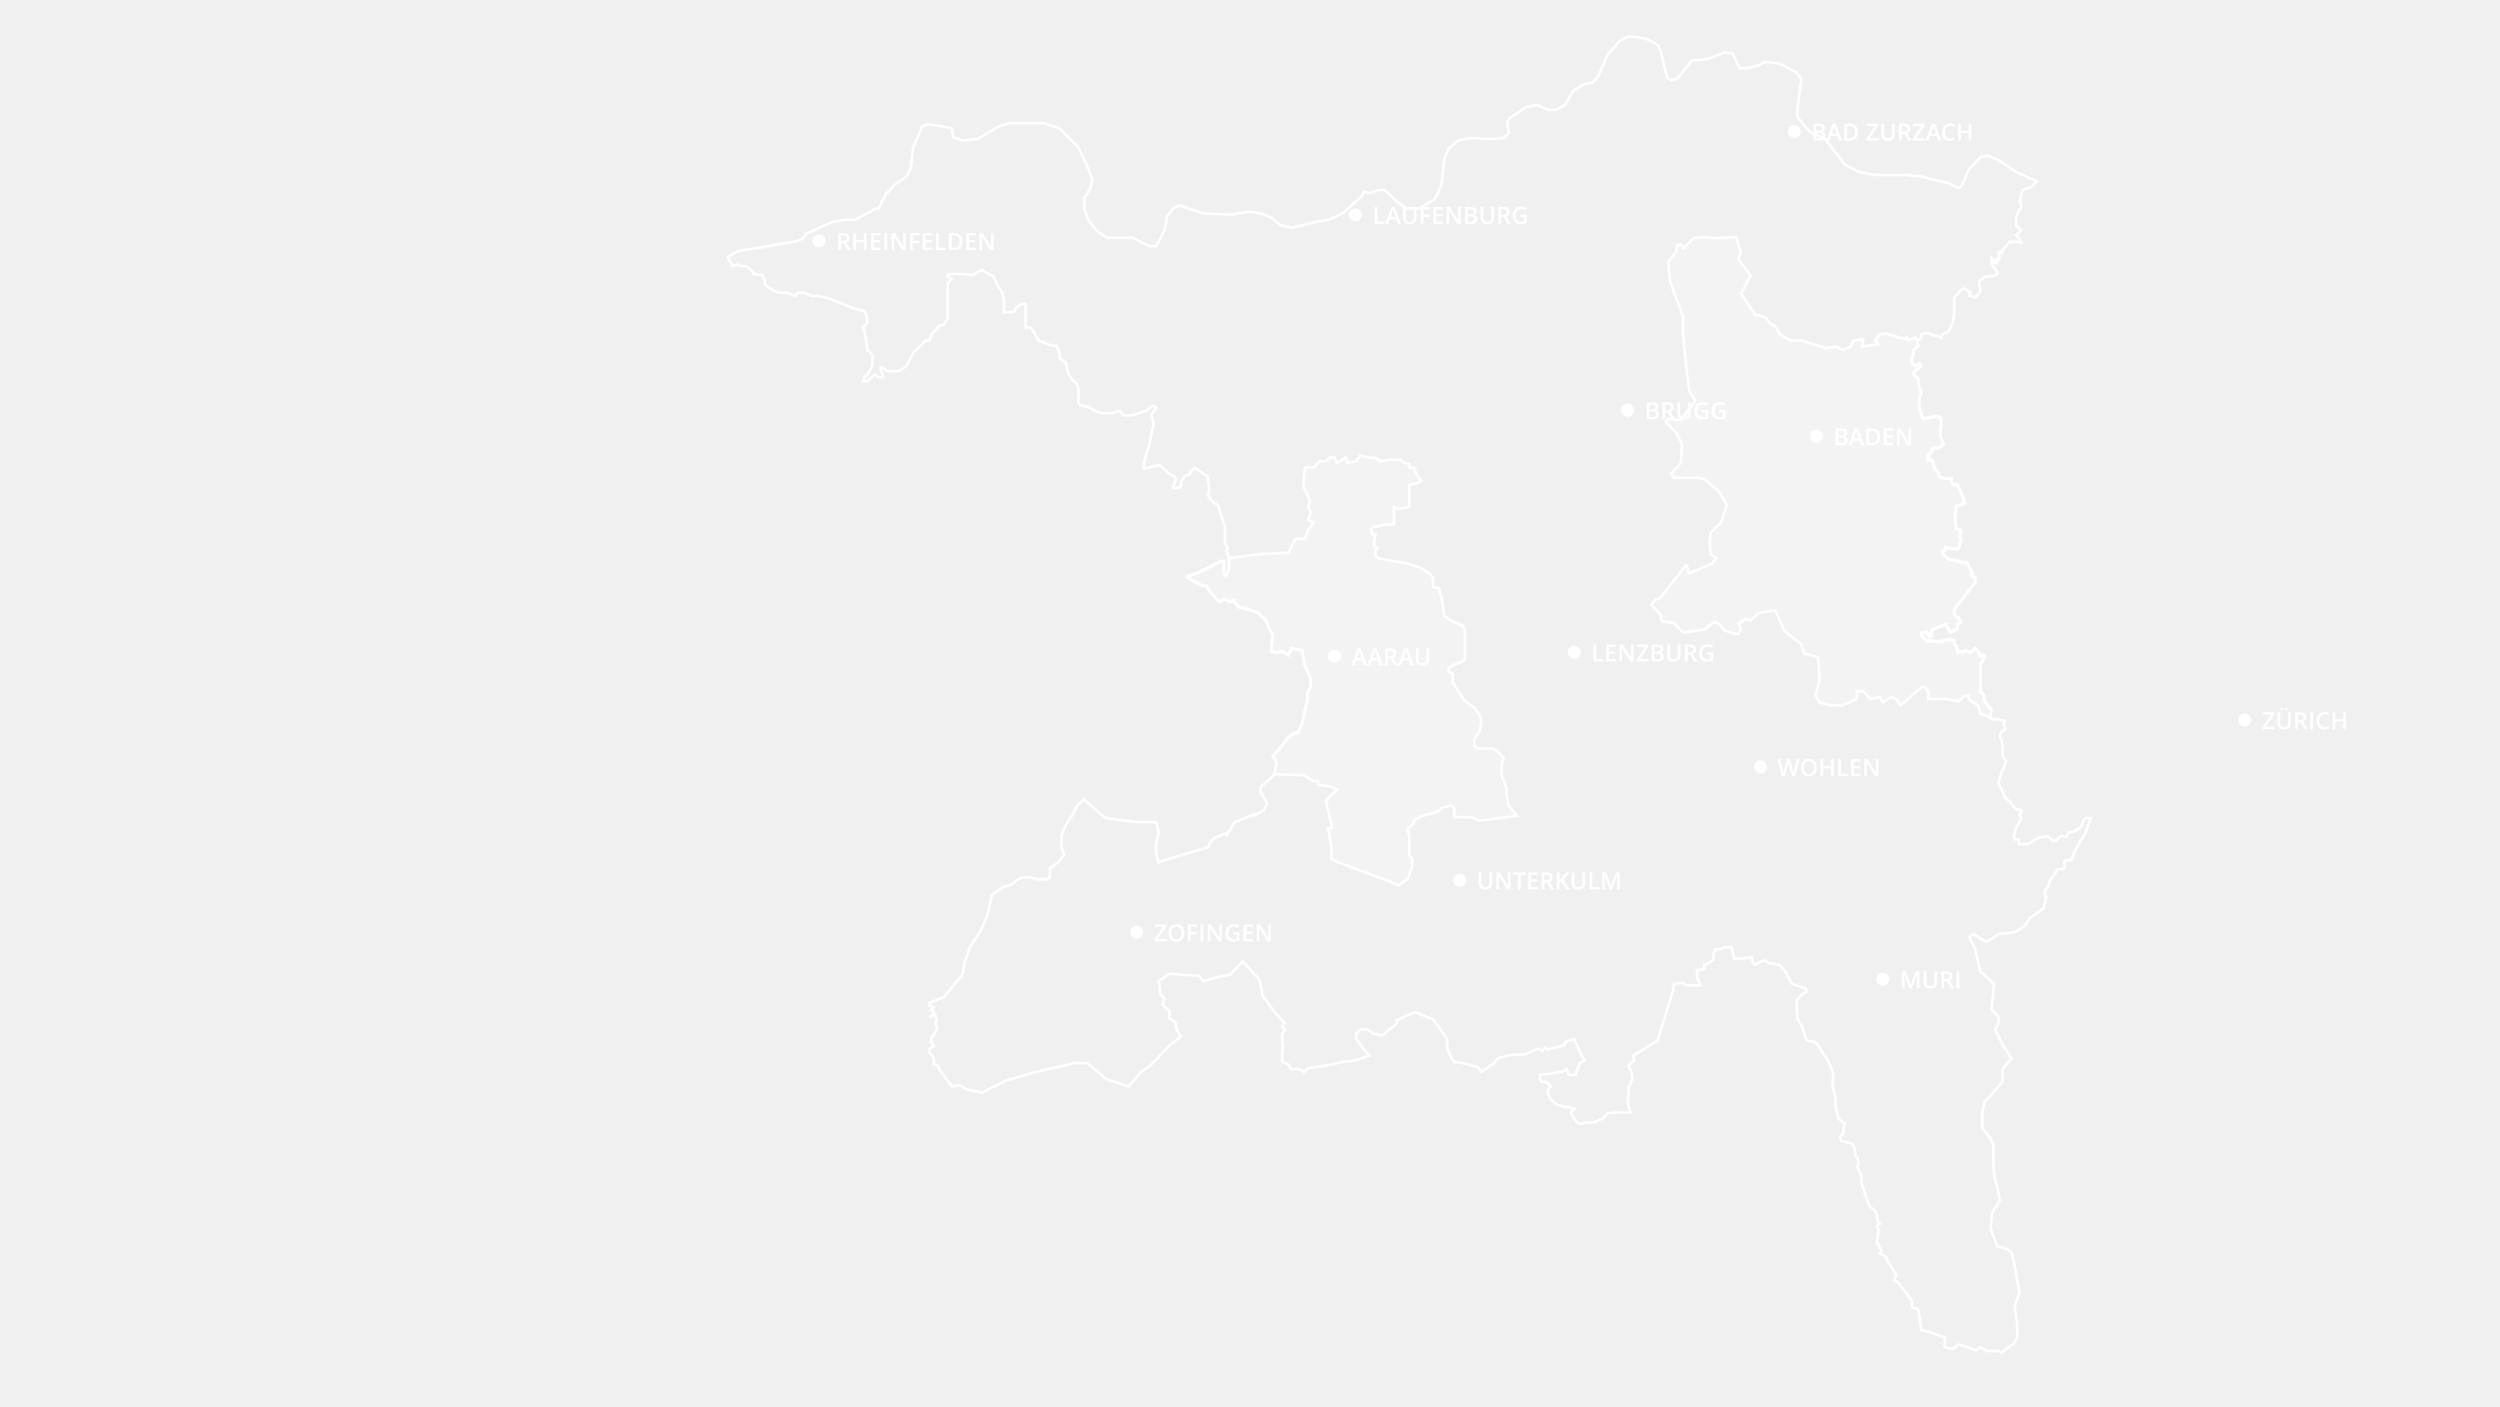
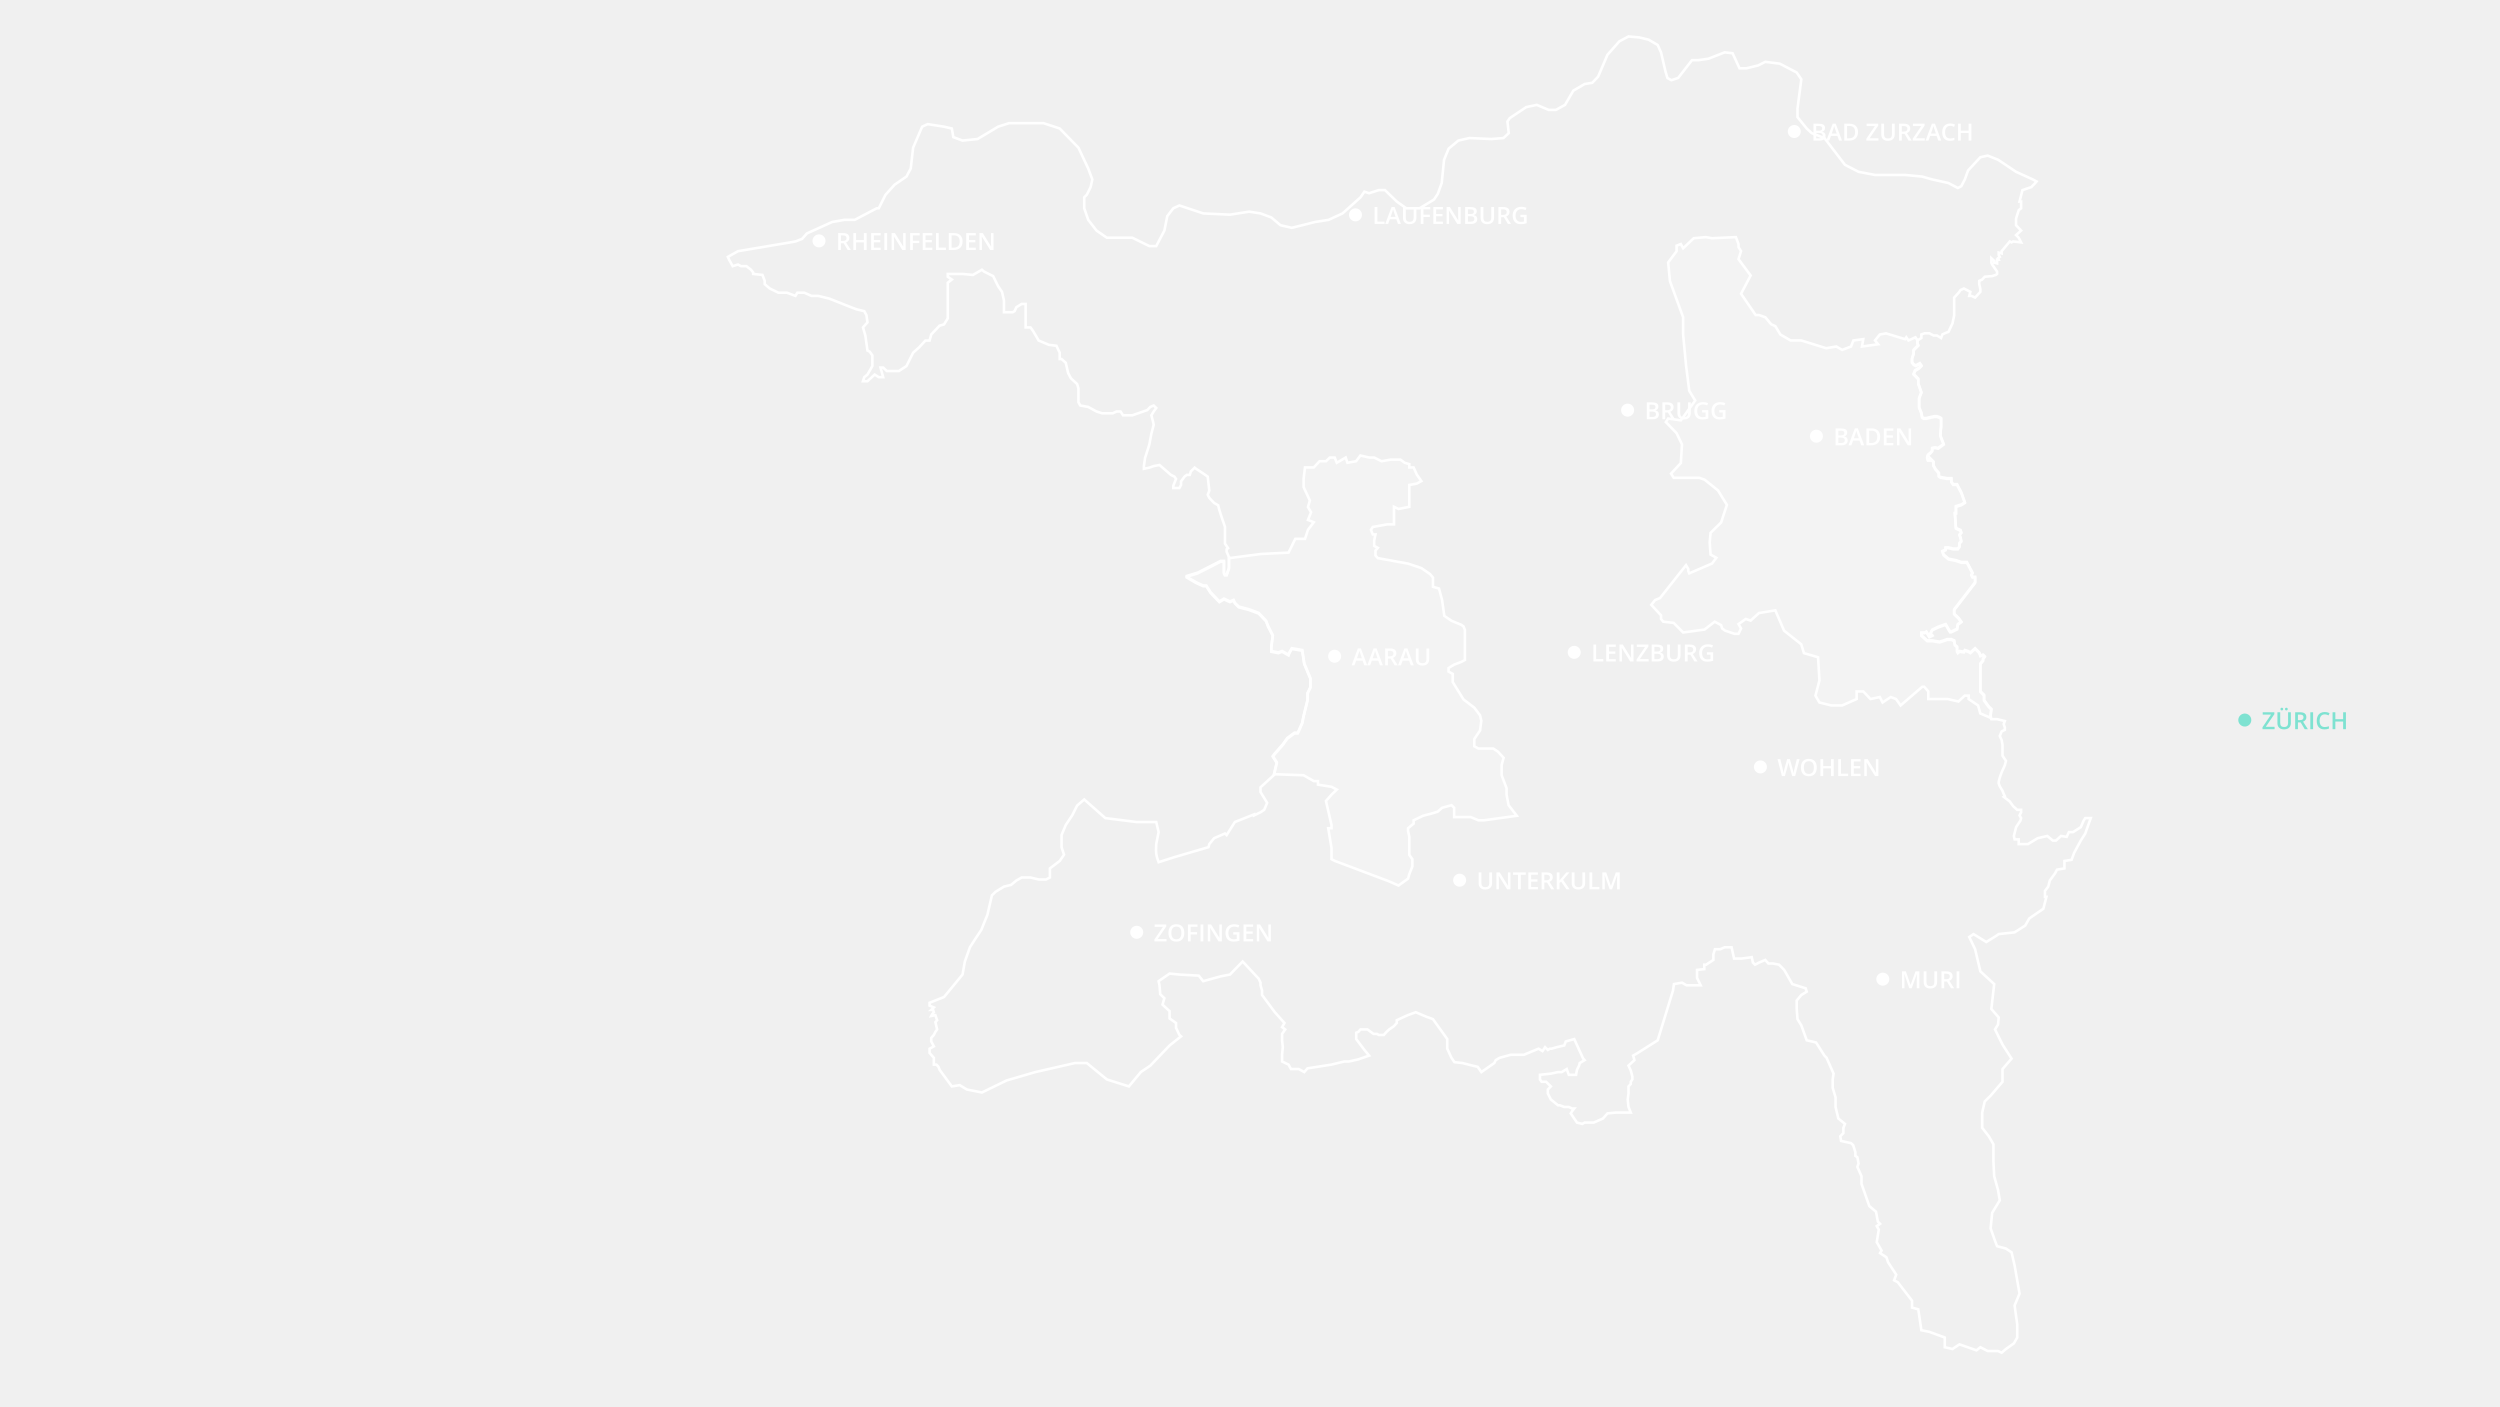
<svg xmlns="http://www.w3.org/2000/svg" width="1920px" height="1080px" viewBox="0 0 1920 1080" version="1.1">
  <g id="menu_aargau" stroke="none" stroke-width="1" fill="none" fill-rule="evenodd">
    <g transform="translate(559, 28)">
      <g id="maps" stroke="#FFFFFF" stroke-width="2">
        <path d="M1004.059,112.582 L1001.063,115.695 L994.236,118.002 L992.002,126.787 L993.221,126.787 L993.221,129.804 L993.221,131.958 L991.366,133.429 L989.333,139.849 L989.333,142.452 L989.333,143.729 L989.333,144.981 L993.221,149.076 L989.333,152.54 L991.366,154.562 L993.221,158.167 L987.125,157.435 L985.867,158.167 L984.519,157.435 L978.267,164.916 L978.267,166.628 L976.004,165.994 L976.004,167.832 L976.821,169.307 L975.482,170.324 L976.004,171.473 L974.75,171.473 L974.75,174.293 L972.544,173.76 L972.544,172.361 L970.358,170.324 L970.358,173.76 L970.987,175.149 L974.75,180.566 L974.75,182.392 L973.729,183.146 L970.987,184.032 L965.28,184.534 L963.329,186.692 L961.076,187.725 L961.076,190.244 L961.919,194.103 L961.919,196.143 L957.881,200.524 L955.028,199.237 L953.387,199.237 L954.22,196.143 L949.258,193.57 L946.724,194.74 L945.265,196.779 L941.815,200.524 L941.815,203.847 L941.815,214.122 L940.51,220.333 L937.436,226.873 L934.565,227.961 L932.758,228.848 L931.747,231.573 L928.571,229.645 L925.927,229.645 L922.727,227.961 L919.13,227.961 L916.61,228.848 L916.61,231.573 L913.578,233.544 L913.578,236.04 L914.235,237.546 L910.621,241.213 L910.621,244.062 L909.421,247.734 L909.421,250.605 L910.621,252.255 L912.353,253.143 L915.456,251.453 L916.61,253.143 L914.875,254.992 L911.763,256.941 L910.621,259.656 L914.235,263.327 L914.235,266.97 L916.61,273.704 L914.875,278.212 L914.875,285.318 L916.61,289.418 L917.2,292.878 L918.301,293.612 L920.453,293.612 L923.505,292.878 L926.469,292.213 L928.571,292.213 L930.548,292.878 L931.747,293.612 L931.747,295.385 L931.747,299.702 L931.178,306.86 L933.724,313.519 L929.507,316.596 L926.991,316.102 L924.91,316.596 L924.91,318.622 L923.505,320.262 L921.647,321.791 L921.074,323.678 L921.647,325.789 L923.505,325.789 L923.505,324.586 L925.927,327 L925.927,329.96 L927.55,332.818 L930.045,335.625 L930.045,338.067 L931.178,338.879 L936.534,339.819 L939.615,339.819 L939.615,342.383 L941.057,344.425 L944.022,344.425 L945.265,346.808 L947.241,350.534 L950.004,358.293 L947.241,360.037 L943.169,361.246 L943.169,366.483 L942.334,366.483 L943.169,377.956 L944.639,378.698 L946.724,379.626 L947.241,381.395 L945.871,383.084 L946.724,385.323 L947.241,388.044 L945.871,389.493 L945.871,392.125 L944.639,393.872 L941.057,393.872 L937.436,392.974 L935.271,392.974 L935.271,394.569 L932.758,395.757 L933.724,398.453 L937.436,401.627 L943.169,402.759 L947.241,404.182 L951.557,404.182 L955.888,412.356 L955.028,413.868 L955.888,415.55 L957.881,415.55 L957.881,419.741 L941.815,440.512 L941.815,443.86 L945.265,447.168 L947.241,449.928 L944.639,451.862 L944.022,455.445 L939.615,457.599 L938.642,457.599 L935.271,451.862 L929.507,453.911 L924.91,456.147 L923.505,459.011 L924.91,460.352 L922.727,461.415 L920.453,457.599 L919.13,458.342 L916.61,458.342 L916.61,460.352 L921.074,464.401 L924.91,464.401 L930.548,465.369 L933.724,464.401 L936.534,463.387 L939.615,463.387 L941.815,464.401 L942.334,467.635 L944.022,469.17 L944.022,472.539 L944.639,473.626 L945.871,472.539 L949.258,473.057 L950.004,471.792 L952.453,472.539 L954.22,473.626 L957.881,470.4 L961.076,473.626 L961.919,476.004 L963.977,475.333 L965.28,476.585 L963.977,478.313 L963.977,479.714 L961.919,482.07 L961.919,485.558 L961.919,503.393 L964.757,506.187 L964.757,510.143 L968.424,515.143 L970.358,516.977 L969.785,521.494 L970.358,524.313 L973.166,524.313 L974.75,524.313 L980.696,525.749 L979.841,528.13 L980.696,530.637 L980.696,532.511 L978.267,533.754 L976.821,537.232 L978.267,540.374 L978.944,544.175 L978.944,548.604 L978.944,552.431 L981.572,556.324 L980.696,559.756 L978.267,565.099 L976.821,569.191 L976.004,572.457 L976.004,573.635 L976.821,575.887 L978.944,579.372 L979.841,581.736 L980.696,583.319 L979.841,583.952 L984.519,587.541 L987.125,591.175 L990.226,593.944 L993.221,593.944 L993.221,595.815 L992.002,598.229 L993.221,600.298 L992.682,602.227 L989.333,607.294 L987.672,614.031 L988.213,616.616 L991.366,616.616 L991.366,620.285 L998.433,620.285 L1005.929,615.742 L1013.344,614.031 L1017.513,617.538 L1019.978,617.538 L1023.865,614.031 L1028.196,614.69 L1029.883,611.05 L1033.087,611.05 L1039.034,607.294 L1041.233,602.227 L1042.496,600.298 L1046.706,600.298 L1043.388,609.539 L1042.496,612.134 L1039.034,617.538 L1033.957,626.933 L1031.96,632.358 L1026.465,633.213 L1026.465,638.937 L1020.749,639.909 L1019.268,642.767 L1015.253,648.219 L1014.056,652.921 L1011.511,656.234 L1011.511,660.757 L1012.665,660.757 L1010.298,669.906 L999.485,677.365 L996.365,682.841 L988.213,688.035 L976.004,689.385 L973.729,690.979 L966.452,695.46 L956.671,689.385 L953.387,691.624 L957.881,701.003 L961.919,717.983 L972.544,727.778 L970.358,746.868 L976.004,753.42 L975.482,758.857 L973.166,762.602 L978.944,774.239 L985.867,785.023 L978.944,793.032 L978.944,802.795 L969.785,813.494 L965.28,817.888 L963.329,826.446 L963.329,838.171 L968.424,844.69 L971.956,850.862 L971.956,864.029 L972.544,875.326 L975.482,885.89 L976.821,893.847 L970.987,903.465 L969.785,915.381 L973.166,924.97 L974.75,929.06 L981.572,930.896 L985.867,933.801 L988.213,943.829 L992.002,965.496 L988.213,974.605 L990.226,989.055 L990.226,999.213 L987.672,1003.702 L981.572,1008.031 L978.267,1010.855 L975.482,1009.586 L967.528,1009.586 L961.919,1006.667 L958.946,1009.062 L945.871,1004.462 L940.51,1008.031 L934.565,1006.667 L934.565,999.213 L922.727,994.856 L916.61,993.606 L914.235,977.566 L909.421,976.222 L909.421,970.916 L898.504,956.754 L895.675,955.265 L897.297,950.937 L891.031,941.387 L889.751,937.577 L884.886,934.379 L886.035,932.43 L882.328,925.961 L883.902,916.351 L882.328,913.639 L884.886,911.897 L883.186,910.162 L881.771,902.613 L876.626,898.226 L870.627,881.18 L870.627,875.326 L867.455,868.21 L868.372,865.547 L867.455,860.749 L865.928,859.722 L865.928,856.866 L864.239,851.494 L862.556,849.917 L854.957,848.24 L854.348,844.69 L856.729,842.204 L856.729,838.171 L857.938,835.151 L852.841,831.012 L850.71,822.16 L850.71,814.8 L848.491,807.381 L848.491,801.001 L849.187,796.561 L843.804,784.401 L842.166,782.709 L835.764,772.652 L832.432,771.836 L828.573,770.967 L824.426,759.512 L821.49,754.691 L820.878,746.868 L820.878,740.37 L824.426,736.13 L828.573,733.621 L827.775,731.025 L817.497,727.778 L811.242,716.888 L807.309,712.87 L802.683,711.954 L800.845,711.954 L799.111,711.954 L796.729,709.232 L791.999,711.236 L788.864,712.87 L787.227,711.236 L786.342,707.096 L778.428,708.187 L775.092,708.187 L772.781,708.187 L770.84,699.51 L765.589,699.51 L762.133,701.003 L758.082,701.003 L756.885,704.887 L756.885,709.232 L751.289,712.87 L749.917,712.87 L749.917,716.287 L744.334,716.888 L744.334,723.067 L747.11,728.706 L736.239,728.706 L732.761,726.696 L726.591,727.778 L725.864,732.711 L714.102,770.967 L698.747,780.677 L695.251,782.709 L696.233,786.197 L691.684,790.406 L693.421,794.09 L694.658,798.805 L694.658,801.001 L693.421,802.795 L693.421,804.523 L691.684,806.368 L691.684,811.833 L691.08,816.387 L691.684,822.16 L693.421,826.446 L682.074,826.446 L675.518,827.101 L672.076,831.012 L664.942,834.155 L660.69,834.155 L659.775,834.155 L657.972,834.155 L656.199,835.151 L652.114,834.155 L649.289,830.007 L647.33,827.101 L648.325,825.441 L650.012,823.318 L648.325,823.318 L645.832,822.16 L642.325,822.16 L638.988,820.865 L637.547,820.865 L632.038,816.387 L629.746,811.833 L629.746,808.746 L632.038,806.368 L628.397,802.795 L624.978,802.795 L623.681,801.001 L623.681,797.447 L632.038,796.561 L637.547,795.359 L640.389,795.359 L644.227,793.032 L645.832,797.447 L651.416,797.447 L652.114,793.586 L653.746,790.406 L654.25,788.4 L657.972,786.197 L656.866,785.023 L650.012,770.004 L646.616,770.967 L643.51,771.836 L642.325,774.919 L636.572,776.236 L632.619,777.398 L631.303,777.398 L629.746,778.339 L627.615,776.236 L625.642,779.224 L622.615,777.398 L611.389,782.042 L601.35,782.042 L592.719,784.401 L589.673,786.197 L588.651,788.4 L578.68,795.359 L575.856,791.323 L571.96,790.406 L564.052,788.4 L558.012,787.727 L555.714,784.401 L552.492,777.398 L552.492,770.004 L541.51,754.691 L536.556,752.903 L528.328,749.398 L522.147,751.648 L513.718,755.518 L513.718,757.66 L511.403,760.212 L507.92,762.602 L505.9,764.473 L503.787,766.844 L499.928,766.844 L498.424,766.022 L495.872,766.022 L491.156,762.602 L485.873,762.602 L484.194,764.473 L482.569,765.127 L482.569,770.004 L488.858,778.339 L492.471,782.709 L484.194,785.584 L476.964,787.225 L473.381,787.225 L463.511,789.624 L445.152,792.495 L442.672,795.359 L438.481,793.032 L432.445,793.032 L430.608,789.624 L425.643,787.225 L425.643,785.584 L425.643,782.042 L426.188,776.236 L425.643,770.967 L425.643,766.022 L428.021,762.602 L425.643,760.822 L427.467,757.66 L420.084,749.398 L410.25,736.13 L410.25,732.711 L409.076,728.706 L409.076,726.696 L407.674,723.632 L395.357,710.436 L385.601,720.459 L378.426,721.853 L365.057,725.547 L361.649,721.302 L346.785,720.459 L339.245,719.715 L330.817,725.547 L331.487,728.706 L332.071,735.591 L335.24,738.643 L333.82,743.551 L339.245,748.556 L339.245,754.175 L344.191,757.66 L344.191,761.388 L346.785,766.844 L348.043,767.908 L339.245,774.919 L324.453,790.406 L317.115,795.359 L307.997,806.368 L291.069,801.001 L275.648,788.4 L266.64,788.4 L236.133,795.359 L214.124,801.772 L195.124,811.029 L183.546,808.746 L178.047,805.381 L172.004,806.368 L162.601,793.586 L161.772,791.323 L160.181,789.624 L158.196,789.624 L158.196,787.727 L158.196,784.401 L154.922,780.677 L154.922,777.398 L158.196,775.61 L156.2,771.836 L156.2,769.101 L158.196,766.844 L159.381,764.473 L160.705,762.602 L159.381,756.997 L160.705,755.518 L159.381,751.648 L156.2,752.259 L156.943,750.869 L158.196,749.398 L157.621,747.592 L156.2,747.592 L158.196,745.709 L154.922,744.314 L154.922,742.139 L166.019,737.713 L180.218,720.459 L182.01,710.436 L185.895,699.51 L189.593,693.745 L194.622,686.155 L199.338,674.533 L202.78,659.644 L205.552,656.928 L212.023,652.921 L217.475,651.615 L221.594,648.219 L225.635,645.931 L232.393,645.931 L238.71,647.433 L244.383,647.433 L247.326,645.931 L247.326,638.937 L254.866,633.213 L258.161,628.394 L256.265,622.609 L256.265,613.332 L259.493,605.628 L264.421,598.229 L268.24,590.666 L273.692,585.982 L289.887,600.298 L313.788,603.301 L328.984,603.301 L330.817,611.05 L328.984,620.285 C328.773,623.654 328.773,626.137 328.984,627.736 C329.195,629.335 329.806,631.479 330.817,634.17 L342.995,630.27 L369.119,622.609 L369.729,620.285 L373.447,615.742 L381.759,612.134 L383.051,613.332 L389.387,603.301 L404.136,597.45 L404.136,598.229 L409.076,595.815 L411.912,593.944 L414.156,588.573 L409.076,580.261 L409.076,576.669 L419.455,567.185 L421.573,557.973 L418.503,553.208 L420.084,551.145 L426.188,544.175 L429.588,539.413 L435.134,535.265 L437.729,535.265 L441.117,527.542 L442.052,522.778 L445.152,510.143 L445.152,504.826 L447.407,500.21 L447.407,493.379 L442.672,482.07 L441.117,471.792 L433.075,470.4 L431.252,473.626 L430.608,475.333 L425.643,472.539 L422.802,473.626 L417.36,472.539 L417.36,469.17 L418.503,460.352 L414.814,453.131 L413.391,449.293 L407.674,443.256 L400.325,440.512 L392.38,438.412 L389.387,435.488 L388.404,433.298 L385.601,434.446 L381.001,432.31 L377.512,434.446 L370.734,427.378 L367.429,422.224 L365.057,422.224 L359.595,419.741 L352.433,415.55 L352.433,414.892 L360.837,412.356 L370.734,407.313 L378.426,403.365 L381.001,403.365 L381.001,407.313 L381.001,412.356 L381.759,413.868 L383.051,413.868 L384.85,408.579 L384.85,399.869 L383.051,395.757 L383.051,393.872 L384.154,392.974 L381.759,389.493 L381.759,382.303 L381.759,376.524 L379.623,370.406 L377.512,363.876 L376.54,360.037 L373.447,358.293 L369.729,354.363 L368.53,351.98 L369.119,350.534 L369.729,348.797 L368.53,338.067 L365.057,335.625 L359.595,332.019 L358.494,331.161 L355.571,334.056 L354.773,336.714 L352.433,336.714 L350.692,338.067 L348.043,341.716 L348.043,344.425 L346.785,346.808 L344.191,346.808 L342.101,346.808 L342.101,345.011 L344.191,339.819 L342.995,338.067 L340.253,336.714 L331.487,329.116 L327.044,329.96 L323.672,331.161 L319.515,332.019 L319.515,329.96 L320.392,323.678 L323.672,313.519 L325.257,305.026 L327.044,298.199 L326.416,295.385 L325.257,290.965 L327.044,288.017 L328.984,285.318 L327.044,283.425 L324.453,284.532 L322.064,286.959 L310.592,290.965 L307.997,290.965 L303.489,290.965 L301.586,288.017 L298.553,288.017 L295.567,289.418 L291.069,289.418 L287.404,289.418 L283.121,288.017 L276.752,284.532 L270.621,283.425 L269.241,280.844 L269.241,270.316 L268.24,266.97 L263.472,262.558 L261.315,258.471 L259.493,250.605 L256.265,247.734 L254.866,247.734 L254.866,242.888 L252.313,237.546 L246.543,236.822 L238.71,233.544 L234.326,226.069 L232.393,223.449 L228.709,223.449 L228.709,221.149 L228.709,215.177 L228.709,209.557 L228.709,205.438 L225.635,205.438 L221.594,207.93 L220.185,210.977 L218.691,211.813 L214.124,211.813 L212.023,211.813 L212.023,209.557 L212.023,202.713 L210.529,196.143 L207.527,191.771 L203.722,184.032 L201.878,183.146 L196.761,180.566 L195.124,179.164 L188.198,183.146 L180.218,182.392 L173.144,182.392 L168.88,182.392 L168.88,184.534 L172.004,186.692 L168.88,189.117 L168.88,196.779 L168.88,216.479 L166.019,221.149 L162.601,222.103 L156.2,228.848 L154.922,233.544 L151.692,233.544 L146.925,238.738 L142.276,242.888 L137.156,253.143 L131.352,256.941 L128.028,256.941 L122.064,256.941 L119.276,254.274 L117.236,254.274 L118.377,258.471 L119.276,261.678 L115.895,261.678 L112.755,259.656 L107.212,264.78 L103.754,264.78 L104.771,261.678 L107.212,259.656 L110.965,253.143 L110.965,244.959 L108.919,242.038 L107.212,241.213 L105.573,229.645 L103.754,223.449 L107.212,219.587 L106.433,214.122 L104.771,210.977 L98.832,209.557 L94.513,207.93 L77.857,201.326 L69.369,199.237 L64.182,199.237 L58.678,196.779 L53.366,196.779 L51.902,199.237 L45.285,196.779 L38.785,196.779 L32.189,193.57 L28.303,190.244 L28.303,187.725 L26.571,183.146 L19.444,182.392 L19.444,181.322 L17.79,179.164 L14.268,176.417 L10.053,176.417 L7.772,175.149 L3.707,176.417 L0.957,171.473 L0,169.307 L7.772,164.916 L47.821,158.167 L51.902,157.435 L57.021,155.455 L60.691,151.272 L80.171,142.452 L89.436,140.851 L97.4,140.851 L114.336,131.958 L115.895,131.958 L121.056,121.613 L128.028,113.867 L137.156,107.612 L140.444,101.425 L142.276,85.438 L149.202,69.299 L153.447,67.331 L166.019,69.299 L172.004,70.7 L173.144,77.306 L180.218,79.955 L191.736,78.771 L199.338,74.24 L207.527,69.299 L215.967,66.582 L228.709,66.582 L242.415,66.582 L254.866,70.7 L269.241,85.438 L276.752,101.425 L279.897,109.798 L278.594,115.695 L275.648,121.613 L273.692,123.542 L273.692,131.958 L276.752,140.851 L283.121,149.076 L291.069,154.562 L310.592,154.562 L323.672,160.99 L328.984,160.99 L335.24,149.076 L337.452,138.002 L342.101,131.958 L346.785,129.804 L365.057,135.902 L385.601,136.867 L400.325,134.558 L409.076,135.902 L417.36,139 L424.448,144.981 L433.075,146.962 L441.117,144.981 L451.079,142.452 L461.352,140.851 L472.066,135.902 L485.873,123.542 L488.858,119.183 L492.471,120.384 L499.928,118.002 L504.659,118.002 L513.718,126.787 L521.008,131.958 L531.299,131.958 L542.274,125.278 L545.211,120.931 L548.228,112.582 L550.05,94.663 L553.549,86.166 L561.001,79.955 L569.479,78.025 L586.318,78.771 L595.649,78.025 L599.724,74.24 L598.698,65.312 L600.52,62.703 L613.147,54.26 L621.244,52.543 L630.392,56.414 L635.92,56.414 L642.928,52.543 L649.289,41.642 L657.972,36.555 L663.862,35.582 L668.382,30.839 L675.518,14.083 L684.657,3.765 L691.684,0 L699.955,0.741 L707.138,2.469 L714.102,6.564 L716.658,12.202 L720.092,26.936 L721.572,31.869 L724.578,33.592 L729.825,31.869 L740.435,18.195 L745.43,18.195 L753.021,17.103 L765.589,12.202 L771.606,12.878 L776.985,24.467 L782.198,24.467 L791.348,22.224 L796.729,19.496 L807.891,20.896 L820.878,27.692 L824.426,32.918 L821.49,55.185 L821.49,61.954 L828.573,70.7 L832.432,74.24 L842.166,78.025 L857.938,98.58 L868.372,103.948 L881.015,106.361 L892.775,106.361 L904.086,106.361 L917.2,107.612 L924.91,109.798 L937.436,112.582 L944.639,116.396 L947.241,115.018 L950.004,109.798 L952.453,102.969 L961.919,92.746 L967.528,91.52 L975.482,94.663 L989.333,103.948 L1002.164,109.798 L1005.071,111.365 L1004.059,112.582 Z" id="Aargau" />
        <polygon id="Baden" fill-opacity="0.2" fill="#FFFFFF" points="913.578 232.962 913.578 235.458 914.235 236.964 910.621 240.63 910.621 243.48 909.421 247.151 909.421 250.023 910.621 251.672 912.353 252.56 915.456 250.871 916.61 252.56 914.875 254.409 911.763 256.359 910.621 259.073 914.235 262.744 914.235 266.388 916.61 273.122 914.875 277.63 914.875 284.736 916.61 288.836 917.2 292.296 918.301 293.029 920.453 293.029 923.505 292.296 926.469 291.631 928.571 291.631 930.548 292.296 931.747 293.029 931.747 294.802 931.747 299.119 931.178 306.278 933.724 312.936 929.507 316.014 926.991 315.52 924.91 316.014 924.91 318.039 923.505 319.679 921.647 321.209 921.074 323.095 921.647 325.207 923.505 325.207 923.505 324.004 925.927 326.418 925.927 329.378 927.55 332.236 930.045 335.042 930.045 337.484 931.178 338.297 936.534 339.236 939.615 339.236 939.615 341.801 941.057 343.842 944.022 343.842 945.265 346.225 947.241 349.951 950.004 357.711 947.241 359.455 943.169 360.663 943.169 365.901 942.334 365.901 943.169 377.374 944.639 378.116 946.724 379.044 947.241 380.812 945.871 382.501 946.724 384.741 947.241 387.461 945.871 388.911 945.871 391.543 944.639 393.29 941.057 393.29 937.436 392.392 935.271 392.392 935.271 393.987 932.758 395.174 933.724 397.871 937.436 401.045 943.169 402.177 947.241 403.599 951.557 403.599 955.888 411.774 955.028 413.286 955.888 414.968 957.881 414.968 957.881 419.158 941.815 439.93 941.815 443.277 945.265 446.586 947.241 449.346 944.639 451.28 944.022 454.863 939.615 457.017 938.642 457.017 935.271 451.28 929.507 453.329 924.91 455.564 923.505 458.429 924.91 459.769 922.727 460.832 920.453 457.017 919.13 457.76 916.61 457.76 916.61 459.769 921.074 463.818 924.91 463.818 930.548 464.787 933.724 463.818 936.534 462.805 939.615 462.805 941.815 463.818 942.334 467.052 944.022 468.588 944.022 471.957 944.639 473.043 945.871 471.957 949.258 472.475 950.004 471.209 952.453 471.957 954.22 473.043 957.881 469.818 961.076 473.043 961.919 475.422 963.977 474.75 965.28 476.003 963.977 477.73 963.977 479.131 961.919 481.488 961.919 484.976 961.919 502.811 964.757 505.604 964.757 509.561 968.424 514.561 970.358 516.395 969.785 520.912 969.587 523.203 961.869 519.907 960.163 513.79 952.934 508.862 952.934 506.254 949.914 506.254 945.077 510.752 936.867 508.862 921.923 508.862 921.923 502.996 918.81 499.457 917.288 499.457 900.638 513.79 897.17 508.862 893.068 507.332 886.825 511.511 884.667 507.332 877.533 508.862 871.982 502.996 866.883 502.996 866.883 508.862 855.766 513.79 847.5 513.79 838.328 511.511 835.267 506.254 838.328 494.612 837.282 476.779 826.423 473.6 824.363 466.827 811.155 456.317 804.456 440.749 791.876 442.811 785.488 448.622 781.762 447.364 776.179 451.324 778.118 454.676 776.179 458.761 773.035 458.761 765.866 456.317 763.62 454.676 762.82 452.099 757.885 449.463 750.089 455.494 733.644 457.746 726.395 450.39 718.385 449.463 716.683 447.364 716.683 444.613 709.188 436.516 712.117 432.841 715.885 431.298 735.854 406.052 737.629 409.018 737.629 410.681 738.332 412.329 755.846 404.778 759.13 400.346 754.715 397.929 754.045 388.605 754.715 381.234 762.82 373.245 767.249 359.754 760.426 348.658 750.089 340.345 746.009 338.97 726.395 338.97 724.359 335.725 731.886 327.62 732.759 313.265 728.617 304.684 720.376 296.163 722.155 293.411 731.886 294.834 742.904 279.598 738.332 272.103 735.854 252.391 733.644 228.927 733.644 215.669 723.51 187.874 722.155 173.549 728.617 164.897 728.617 160.67 731.886 159.42 733.644 162.693 741.767 154.959 751.019 154.113 755.846 154.959 774.166 154.113 776.179 159.42 776.179 161.774 778.118 164.897 776.179 171.036 785.488 183.575 778.118 197.607 789.348 213.952 791.876 213.952 796.779 215.669 801.232 221.03 804.456 222.462 808.338 228.927 816.217 233.472 824.363 233.472 843.478 239.416 851.29 238.122 855.766 240.721 862.603 238.122 864.415 233.472 871.982 232.482 870.998 238.122 883.39 236.403 881 233.472 884.667 228.927 889.467 228.032 904.063 232.482 905.045 231.041 906.705 233.472 912.066 231.041 913 232.482" />
        <polyline id="Aarau" fill-opacity="0.2" fill="#FFFFFF" points="385.118 400.63 409.376 397.462 430.597 396.407 435.769 385.851 443.224 385.851 445.525 378.905 449.959 373.081 445.525 371.327 447.893 365.433 445.525 361.441 446.962 356.414 442.205 346.146 442.205 339.413 443.224 331.013 449.959 331.013 454.413 326.232 459.329 326.232 462.338 323.386 466.049 323.386 467.641 327.405 474.503 323.386 475.839 327.405 482.454 326.232 485.775 321.852 492.648 323.386 496.374 323.386 502.002 326.232 509.141 324.978 516.515 324.978 519.792 327.405 523.353 328.46 523.353 331.013 526.651 331.013 529.147 336.536 532.608 341.473 529.147 343.373 523.353 344.44 523.353 352.751 523.353 361.241 515.043 362.877 511.596 361.241 511.596 368.156 511.596 374.726 506.374 374.726 495.304 376.706 493.888 378.905 495.304 382.451 497.372 382.451 496.374 387.006 496.374 391.279 499.152 392.759 497.372 394.844 497.372 398.592 499.152 400.63 522.385 404.874 532.608 408.3 539.315 412.92 541.534 415.614 541.534 420.225 541.534 422.652 546.177 424.025 548.492 432.789 550.246 444.997 555.809 448.798 563.317 451.873 565.001 453.147 566.058 455.885 566.058 463.882 566.058 474.333 566.058 478.871 563.317 480.336 557.786 482.431 553.496 485.023 553.496 487.77 556.712 489.569 556.712 492.784 556.712 493.704 556.712 495.858 565.001 509.206 573.263 515.504 577.69 521.408 578.643 525.51 577.69 532.981 573.263 539.58 573.263 545.13 576.447 546.906 582.416 546.906 587.828 546.906 591.393 549.237 595.775 554.003 594.255 559.48 594.255 567.414 598.029 577.309 598.029 582.279 599.602 590.38 605.894 598.516 580.707 601.998 576.447 601.998 570.455 599.507 565.001 599.507 561.829 599.507 557.786 599.507 557.786 592.395 555.809 590.38 548.492 592.395 545.138 595.371 540.486 596.796 533.878 598.516 526.651 601.998 526.651 604.559 522.385 608.107 522.385 610.048 523.353 614.678 523.353 621.862 523.353 628.548 525.7 631.866 525.7 637.467 523.353 643.322 522.385 646.809 515.043 652.097 507.823 648.876 466.049 633.147 463.617 631.866 463.617 628.548 463.617 623.382 461.091 608.107 463.617 608.107 463.617 605.7 459.329 587.164 463.617 582.279 467.641 578.401 463.617 576.278 453.194 574.605 453.194 571.876 449.959 571.876 442.205 567.414 419.455 566.603 419.177 567.437 421.573 557.391 418.503 552.626 420.084 550.562 426.188 543.592 429.588 538.831 435.134 534.682 437.729 534.682 441.117 526.96 442.052 522.196 445.152 509.561 445.152 504.244 447.407 499.628 447.407 492.796 442.672 481.488 441.117 471.209 433.075 469.818 431.252 473.043 430.608 474.75 425.643 471.957 422.802 473.043 417.36 471.957 417.36 468.588 418.503 459.769 414.814 452.548 413.391 448.71 407.674 442.673 400.325 439.93 392.38 437.829 389.387 434.906 388.404 432.716 385.601 433.864 381.001 431.727 377.512 433.864 370.734 426.795 367.429 421.642 365.057 421.642 359.595 419.158 352.433 414.968 352.433 414.31 360.837 411.774 370.734 406.73 378.426 402.782 381.001 402.782 381.001 406.73 381.001 411.774 381.759 413.286 383.051 413.286 384.85 407.997 384.85 399.287" />
      </g>
-       <g id="cities" transform="translate(65, 61)" fill="#FFFFFF">
-         <circle id="Oval-Copy-6" cx="771" cy="246" r="5" />
-         <circle id="Oval-Copy-7" cx="728" cy="500" r="5" />
-         <circle id="Oval-Copy-8" cx="401" cy="415" r="5" />
-         <circle id="Oval-Copy-9" cx="1100" cy="464" r="5" />
-         <text id="BADEN" font-family="OpenSans-ExtraBold, Open Sans" font-size="18.2" font-weight="600">
+       <g id="cities" transform="translate(65, 61)">
+         <circle id="Oval-Copy-6" fill="#FFFFFF" cx="771" cy="246" r="5" />
+         <circle id="Oval-Copy-7" fill="#FFFFFF" cx="728" cy="500" r="5" />
+         <circle id="Oval-Copy-8" fill="#FFFFFF" cx="401" cy="415" r="5" />
+         <circle id="Oval-Copy-9" fill="#7EE2D1" cx="1100" cy="464" r="5" />
+         <text id="BADEN" font-family="OpenSans-ExtraBold, Open Sans" font-size="18.2" font-weight="600" fill="#FFFFFF">
          <tspan x="784" y="253">BADEN</tspan>
        </text>
-         <text id="AARAU" font-family="OpenSans-ExtraBold, Open Sans" font-size="18.2" font-weight="600">
+         <text id="AARAU" font-family="OpenSans-ExtraBold, Open Sans" font-size="18.2" font-weight="600" fill="#FFFFFF">
          <tspan x="414" y="422">AARAU</tspan>
        </text>
-         <circle id="Oval-Copy-14" cx="585" cy="412" r="5" />
-         <text id="LENZBURG" font-family="OpenSans-ExtraBold, Open Sans" font-size="18.2" font-weight="600">
+         <circle id="Oval-Copy-14" fill="#FFFFFF" cx="585" cy="412" r="5" />
+         <text id="LENZBURG" font-family="OpenSans-ExtraBold, Open Sans" font-size="18.2" font-weight="600" fill="#FFFFFF">
          <tspan x="598" y="419">LENZBURG</tspan>
        </text>
-         <circle id="Oval-Copy-10" cx="5" cy="96" r="5" />
-         <text id="RHEINFELDEN" font-family="OpenSans-ExtraBold, Open Sans" font-size="18.2" font-weight="600">
+         <circle id="Oval-Copy-10" fill="#FFFFFF" cx="5" cy="96" r="5" />
+         <text id="RHEINFELDEN" font-family="OpenSans-ExtraBold, Open Sans" font-size="18.2" font-weight="600" fill="#FFFFFF">
          <tspan x="18" y="103">RHEINFELDEN</tspan>
        </text>
-         <circle id="Oval-Copy-11" cx="417" cy="76" r="5" />
-         <text id="LAUFENBURG" font-family="OpenSans-ExtraBold, Open Sans" font-size="18.2" font-weight="600">
+         <circle id="Oval-Copy-11" fill="#FFFFFF" cx="417" cy="76" r="5" />
+         <text id="LAUFENBURG" font-family="OpenSans-ExtraBold, Open Sans" font-size="18.2" font-weight="600" fill="#FFFFFF">
          <tspan x="430" y="83">LAUFENBURG</tspan>
        </text>
-         <circle id="Oval-Copy-13" cx="754" cy="12" r="5" />
-         <text id="BAD-ZURZACH" font-family="OpenSans-ExtraBold, Open Sans" font-size="18.2" font-weight="600">
+         <circle id="Oval-Copy-13" fill="#FFFFFF" cx="754" cy="12" r="5" />
+         <text id="BAD-ZURZACH" font-family="OpenSans-ExtraBold, Open Sans" font-size="18.2" font-weight="600" fill="#FFFFFF">
          <tspan x="767" y="19">BAD ZURZACH</tspan>
        </text>
-         <circle id="Oval-Copy-12" cx="626" cy="226" r="5" />
-         <text id="BRUGG" font-family="OpenSans-ExtraBold, Open Sans" font-size="18.2" font-weight="600">
+         <circle id="Oval-Copy-12" fill="#FFFFFF" cx="626" cy="226" r="5" />
+         <text id="BRUGG" font-family="OpenSans-ExtraBold, Open Sans" font-size="18.2" font-weight="600" fill="#FFFFFF">
          <tspan x="639" y="233">BRUGG</tspan>
        </text>
-         <text id="WOHLEN" font-family="OpenSans-ExtraBold, Open Sans" font-size="18.2" font-weight="600">
+         <text id="WOHLEN" font-family="OpenSans-ExtraBold, Open Sans" font-size="18.2" font-weight="600" fill="#FFFFFF">
          <tspan x="741" y="507">WOHLEN</tspan>
        </text>
-         <circle id="Oval-Copy-15" cx="822" cy="663" r="5" />
-         <text id="MURI" font-family="OpenSans-ExtraBold, Open Sans" font-size="18.2" font-weight="600">
+         <circle id="Oval-Copy-15" fill="#FFFFFF" cx="822" cy="663" r="5" />
+         <text id="MURI" font-family="OpenSans-ExtraBold, Open Sans" font-size="18.2" font-weight="600" fill="#FFFFFF">
          <tspan x="835" y="670">MURI</tspan>
        </text>
-         <circle id="Oval-Copy-16" cx="497" cy="587" r="5" />
-         <text id="UNTERKULM" font-family="OpenSans-ExtraBold, Open Sans" font-size="18.2" font-weight="600">
+         <circle id="Oval-Copy-16" fill="#FFFFFF" cx="497" cy="587" r="5" />
+         <text id="UNTERKULM" font-family="OpenSans-ExtraBold, Open Sans" font-size="18.2" font-weight="600" fill="#FFFFFF">
          <tspan x="510" y="594">UNTERKULM</tspan>
        </text>
-         <circle id="Oval-Copy-17" cx="249" cy="627" r="5" />
-         <text id="ZOFINGEN" font-family="OpenSans-ExtraBold, Open Sans" font-size="18.2" font-weight="600">
+         <circle id="Oval-Copy-17" fill="#FFFFFF" cx="249" cy="627" r="5" />
+         <text id="ZOFINGEN" font-family="OpenSans-ExtraBold, Open Sans" font-size="18.2" font-weight="600" fill="#FFFFFF">
          <tspan x="262" y="634">ZOFINGEN</tspan>
        </text>
-         <text id="ZÜRICH" font-family="OpenSans-ExtraBold, Open Sans" font-size="18.2" font-weight="600">
+         <text id="ZÜRICH" font-family="OpenSans-ExtraBold, Open Sans" font-size="18.2" font-weight="600" fill="#7EE2D1">
          <tspan x="1113" y="471">ZÜRICH</tspan>
        </text>
      </g>
    </g>
  </g>
</svg>
